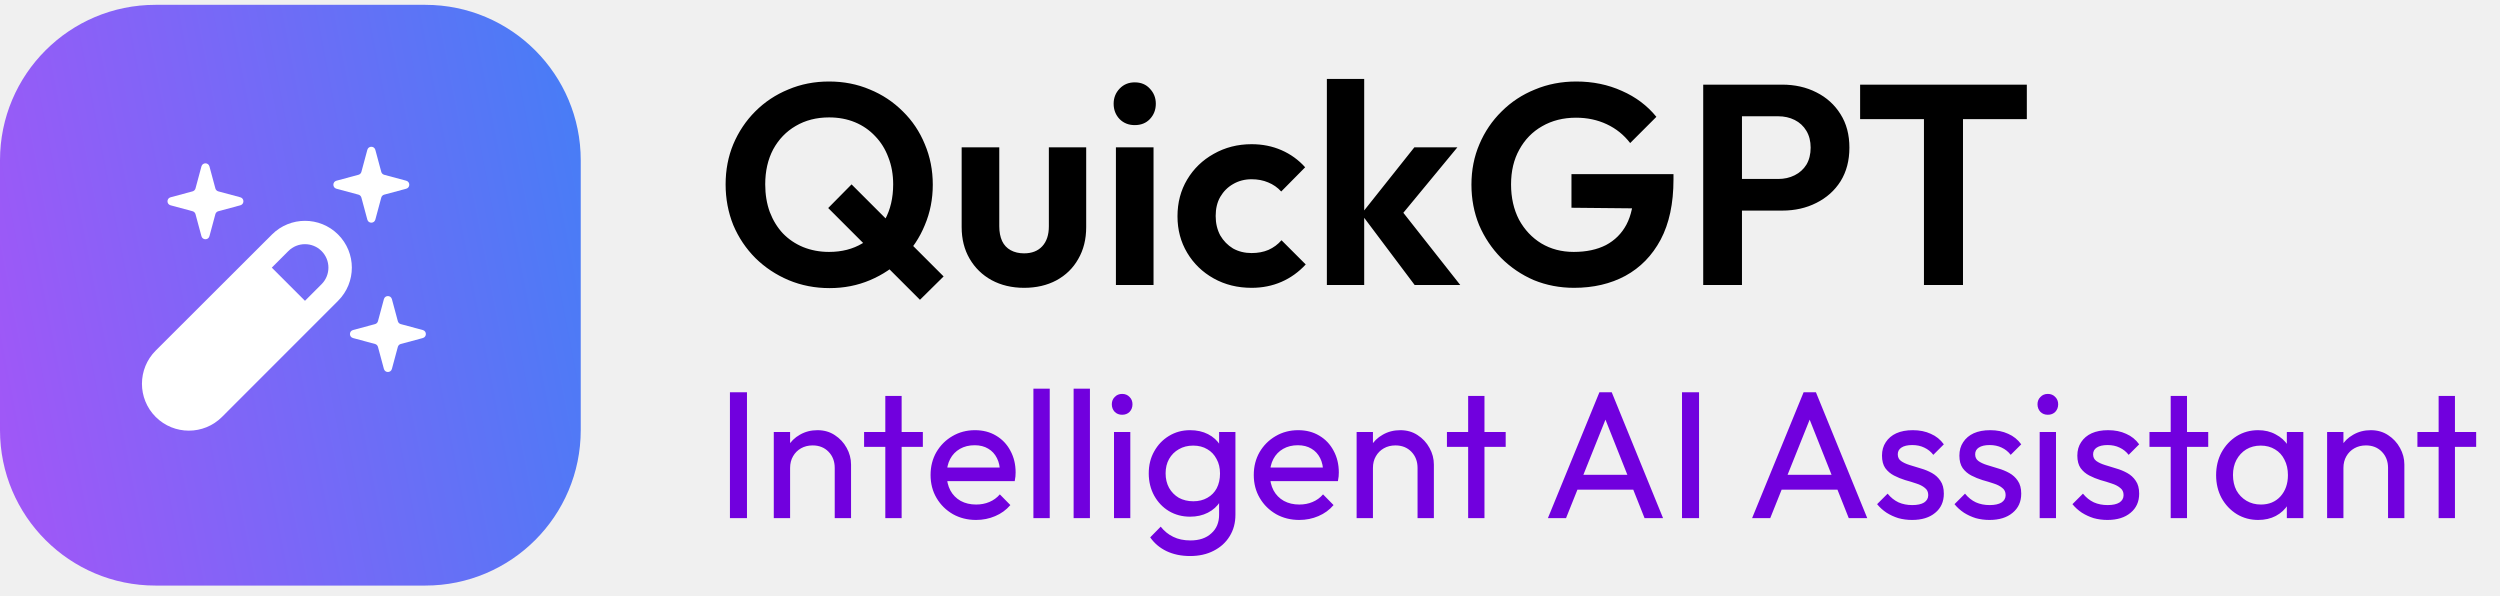
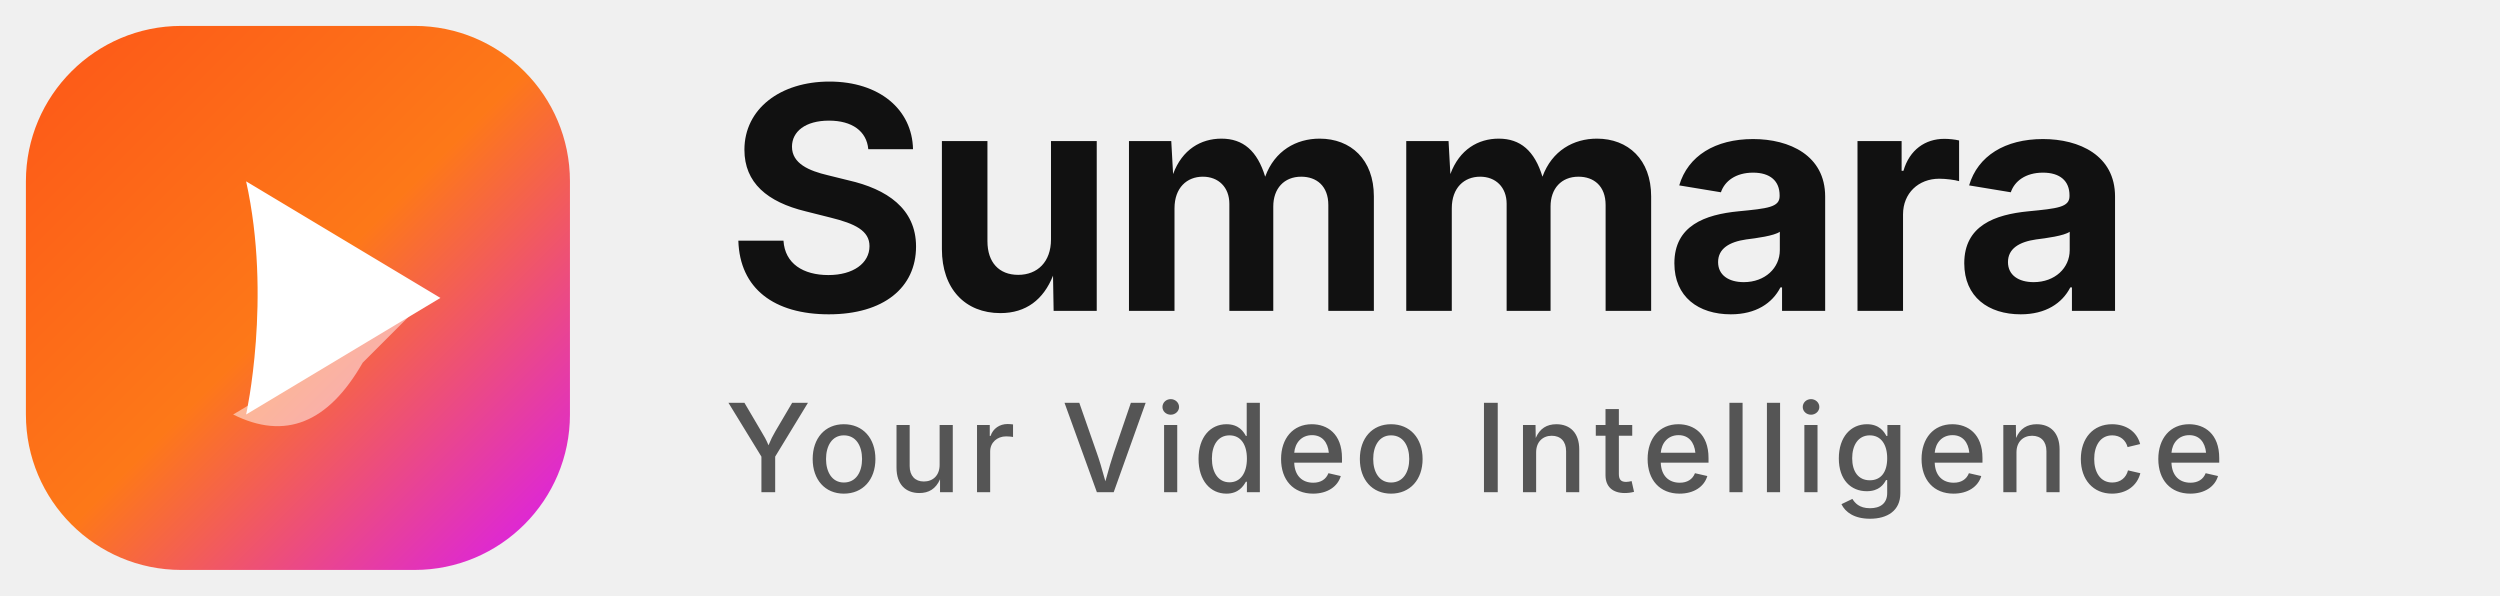
<svg xmlns="http://www.w3.org/2000/svg" width="193" height="46" viewBox="0 0 193 46" fill="none">
-   <path d="M64.047 22.242C62.918 22.242 61.862 22.037 60.879 21.626C59.911 21.215 59.06 20.651 58.327 19.932C57.594 19.199 57.022 18.348 56.611 17.38C56.215 16.397 56.017 15.349 56.017 14.234C56.017 13.119 56.215 12.085 56.611 11.132C57.022 10.164 57.587 9.321 58.305 8.602C59.038 7.869 59.889 7.304 60.857 6.908C61.825 6.497 62.874 6.292 64.003 6.292C65.132 6.292 66.181 6.497 67.149 6.908C68.117 7.304 68.968 7.869 69.701 8.602C70.434 9.321 70.999 10.164 71.395 11.132C71.806 12.1 72.011 13.141 72.011 14.256C72.011 15.371 71.806 16.412 71.395 17.38C70.999 18.348 70.434 19.199 69.701 19.932C68.983 20.651 68.139 21.215 67.171 21.626C66.203 22.037 65.162 22.242 64.047 22.242ZM71.021 23.144L63.937 16.06L65.741 14.234L72.847 21.34L71.021 23.144ZM64.003 19.448C64.986 19.448 65.844 19.228 66.577 18.788C67.325 18.348 67.904 17.739 68.315 16.962C68.74 16.185 68.953 15.275 68.953 14.234C68.953 13.471 68.829 12.775 68.579 12.144C68.344 11.513 68.007 10.971 67.567 10.516C67.127 10.047 66.606 9.687 66.005 9.438C65.404 9.189 64.737 9.064 64.003 9.064C63.035 9.064 62.177 9.284 61.429 9.724C60.696 10.149 60.117 10.751 59.691 11.528C59.281 12.305 59.075 13.207 59.075 14.234C59.075 15.011 59.193 15.723 59.427 16.368C59.676 17.013 60.014 17.563 60.439 18.018C60.879 18.473 61.4 18.825 62.001 19.074C62.617 19.323 63.285 19.448 64.003 19.448ZM79.058 22.22C78.119 22.22 77.283 22.022 76.55 21.626C75.831 21.23 75.267 20.68 74.856 19.976C74.445 19.272 74.24 18.458 74.24 17.534V11.374H77.144V17.468C77.144 17.908 77.217 18.289 77.364 18.612C77.511 18.92 77.731 19.155 78.024 19.316C78.317 19.477 78.662 19.558 79.058 19.558C79.659 19.558 80.129 19.375 80.466 19.008C80.803 18.641 80.972 18.128 80.972 17.468V11.374H83.854V17.534C83.854 18.473 83.649 19.294 83.238 19.998C82.842 20.702 82.277 21.252 81.544 21.648C80.825 22.029 79.997 22.22 79.058 22.22ZM86.149 22V11.374H89.053V22L86.149 22ZM87.601 9.658C87.132 9.658 86.743 9.504 86.435 9.196C86.127 8.873 85.973 8.477 85.973 8.008C85.973 7.553 86.127 7.165 86.435 6.842C86.743 6.519 87.132 6.358 87.601 6.358C88.085 6.358 88.474 6.519 88.767 6.842C89.075 7.165 89.229 7.553 89.229 8.008C89.229 8.477 89.075 8.873 88.767 9.196C88.474 9.504 88.085 9.658 87.601 9.658ZM96.622 22.22C95.537 22.22 94.561 21.978 93.696 21.494C92.831 21.01 92.149 20.35 91.65 19.514C91.151 18.678 90.902 17.739 90.902 16.698C90.902 15.642 91.151 14.696 91.65 13.86C92.149 13.024 92.831 12.364 93.696 11.88C94.576 11.381 95.551 11.132 96.622 11.132C97.458 11.132 98.228 11.286 98.932 11.594C99.636 11.902 100.245 12.342 100.758 12.914L98.91 14.784C98.631 14.476 98.294 14.241 97.898 14.08C97.517 13.919 97.091 13.838 96.622 13.838C96.094 13.838 95.617 13.963 95.192 14.212C94.781 14.447 94.451 14.777 94.202 15.202C93.967 15.613 93.85 16.104 93.85 16.676C93.85 17.233 93.967 17.732 94.202 18.172C94.451 18.597 94.781 18.935 95.192 19.184C95.617 19.419 96.094 19.536 96.622 19.536C97.106 19.536 97.539 19.455 97.92 19.294C98.316 19.118 98.653 18.869 98.932 18.546L100.802 20.416C100.259 21.003 99.636 21.45 98.932 21.758C98.228 22.066 97.458 22.22 96.622 22.22ZM109.21 22L105.096 16.522L109.188 11.374H112.51L107.714 17.182L107.824 15.774L112.73 22H109.21ZM102.434 22V6.094H105.316V22H102.434ZM121.515 22.22C120.415 22.22 119.381 22.022 118.413 21.626C117.46 21.215 116.617 20.643 115.883 19.91C115.165 19.177 114.6 18.333 114.189 17.38C113.793 16.412 113.595 15.371 113.595 14.256C113.595 13.127 113.801 12.085 114.211 11.132C114.622 10.164 115.194 9.321 115.927 8.602C116.661 7.869 117.519 7.304 118.501 6.908C119.484 6.497 120.547 6.292 121.691 6.292C122.967 6.292 124.141 6.534 125.211 7.018C126.282 7.487 127.169 8.155 127.873 9.02L125.849 11.044C125.365 10.413 124.764 9.929 124.045 9.592C123.327 9.255 122.535 9.086 121.669 9.086C120.687 9.086 119.814 9.306 119.051 9.746C118.303 10.171 117.717 10.773 117.291 11.55C116.866 12.313 116.653 13.207 116.653 14.234C116.653 15.261 116.859 16.17 117.269 16.962C117.695 17.739 118.267 18.348 118.985 18.788C119.719 19.228 120.555 19.448 121.493 19.448C122.461 19.448 123.29 19.272 123.979 18.92C124.669 18.553 125.197 18.025 125.563 17.336C125.93 16.632 126.113 15.774 126.113 14.762L128.071 16.104L121.317 16.038V13.442H129.193V13.86C129.193 15.708 128.863 17.255 128.203 18.502C127.543 19.734 126.634 20.665 125.475 21.296C124.331 21.912 123.011 22.22 121.515 22.22ZM133.688 16.258V13.816L137.274 13.816C137.744 13.816 138.169 13.721 138.55 13.53C138.932 13.339 139.232 13.068 139.452 12.716C139.672 12.349 139.782 11.909 139.782 11.396C139.782 10.897 139.672 10.465 139.452 10.098C139.232 9.731 138.932 9.453 138.55 9.262C138.169 9.071 137.744 8.976 137.274 8.976L133.688 8.976V6.534H137.582C138.565 6.534 139.445 6.732 140.222 7.128C141.014 7.524 141.638 8.089 142.092 8.822C142.547 9.541 142.774 10.399 142.774 11.396C142.774 12.393 142.547 13.259 142.092 13.992C141.638 14.711 141.014 15.268 140.222 15.664C139.445 16.06 138.565 16.258 137.582 16.258H133.688ZM131.488 22V6.534H134.48V22H131.488ZM148.529 22V6.864H151.543V22L148.529 22ZM143.601 9.196V6.534H156.471V9.196H143.601Z" fill="black" />
-   <path d="M56.351 40V30.284H57.667V40H56.351ZM64.441 40V36.122C64.441 35.618 64.282 35.203 63.965 34.876C63.647 34.549 63.236 34.386 62.733 34.386C62.397 34.386 62.098 34.461 61.837 34.61C61.575 34.759 61.37 34.965 61.221 35.226C61.071 35.487 60.996 35.786 60.996 36.122L60.478 35.828C60.478 35.324 60.59 34.876 60.815 34.484C61.038 34.092 61.351 33.784 61.752 33.56C62.154 33.327 62.606 33.21 63.111 33.21C63.614 33.21 64.058 33.336 64.441 33.588C64.832 33.84 65.141 34.171 65.365 34.582C65.588 34.983 65.701 35.413 65.701 35.87V40H64.441ZM59.736 40V33.35H60.996V40H59.736ZM68.346 40V30.564H69.606V40H68.346ZM66.708 34.498V33.35H71.244V34.498H66.708ZM75.354 40.14C74.691 40.14 74.094 39.991 73.562 39.692C73.03 39.384 72.61 38.969 72.302 38.446C71.994 37.923 71.84 37.331 71.84 36.668C71.84 36.015 71.989 35.427 72.288 34.904C72.596 34.381 73.006 33.971 73.52 33.672C74.042 33.364 74.626 33.21 75.27 33.21C75.886 33.21 76.427 33.35 76.894 33.63C77.37 33.91 77.738 34.297 78 34.792C78.27 35.287 78.406 35.847 78.406 36.472C78.406 36.565 78.401 36.668 78.392 36.78C78.382 36.883 78.364 37.004 78.336 37.144H72.722V36.094H77.664L77.202 36.5C77.202 36.052 77.122 35.674 76.964 35.366C76.805 35.049 76.581 34.806 76.292 34.638C76.002 34.461 75.652 34.372 75.242 34.372C74.812 34.372 74.434 34.465 74.108 34.652C73.781 34.839 73.529 35.1 73.352 35.436C73.174 35.772 73.086 36.169 73.086 36.626C73.086 37.093 73.179 37.503 73.366 37.858C73.552 38.203 73.818 38.474 74.164 38.67C74.509 38.857 74.906 38.95 75.354 38.95C75.727 38.95 76.068 38.885 76.376 38.754C76.693 38.623 76.964 38.427 77.188 38.166L78 38.992C77.682 39.365 77.29 39.65 76.824 39.846C76.366 40.042 75.876 40.14 75.354 40.14ZM79.779 40V30.004H81.04V40H79.779ZM82.883 40V30.004H84.143V40H82.883ZM86.001 40V33.35H87.26V40H86.001ZM86.63 32.02C86.397 32.02 86.206 31.945 86.056 31.796C85.907 31.637 85.832 31.441 85.832 31.208C85.832 30.984 85.907 30.797 86.056 30.648C86.206 30.489 86.397 30.41 86.63 30.41C86.864 30.41 87.055 30.489 87.204 30.648C87.354 30.797 87.428 30.984 87.428 31.208C87.428 31.441 87.354 31.637 87.204 31.796C87.055 31.945 86.864 32.02 86.63 32.02ZM91.875 42.926C91.194 42.926 90.587 42.8 90.055 42.548C89.533 42.296 89.113 41.941 88.795 41.484L89.607 40.658C89.878 41.003 90.2 41.265 90.573 41.442C90.947 41.629 91.39 41.722 91.903 41.722C92.585 41.722 93.121 41.54 93.513 41.176C93.915 40.821 94.115 40.341 94.115 39.734V38.082L94.339 36.584L94.115 35.1V33.35H95.375V39.734C95.375 40.369 95.226 40.924 94.927 41.4C94.638 41.876 94.227 42.249 93.695 42.52C93.173 42.791 92.566 42.926 91.875 42.926ZM91.875 39.888C91.269 39.888 90.723 39.743 90.237 39.454C89.761 39.165 89.383 38.768 89.103 38.264C88.823 37.751 88.683 37.177 88.683 36.542C88.683 35.907 88.823 35.343 89.103 34.848C89.383 34.344 89.761 33.947 90.237 33.658C90.723 33.359 91.269 33.21 91.875 33.21C92.398 33.21 92.86 33.313 93.261 33.518C93.663 33.723 93.98 34.013 94.213 34.386C94.456 34.75 94.587 35.179 94.605 35.674V37.438C94.577 37.923 94.442 38.353 94.199 38.726C93.966 39.09 93.649 39.375 93.247 39.58C92.846 39.785 92.389 39.888 91.875 39.888ZM92.127 38.698C92.538 38.698 92.897 38.609 93.205 38.432C93.523 38.255 93.765 38.007 93.933 37.69C94.101 37.363 94.185 36.985 94.185 36.556C94.185 36.127 94.097 35.753 93.919 35.436C93.751 35.109 93.513 34.857 93.205 34.68C92.897 34.493 92.533 34.4 92.113 34.4C91.693 34.4 91.325 34.493 91.007 34.68C90.69 34.857 90.438 35.109 90.251 35.436C90.074 35.753 89.985 36.122 89.985 36.542C89.985 36.962 90.074 37.335 90.251 37.662C90.438 37.989 90.69 38.245 91.007 38.432C91.334 38.609 91.707 38.698 92.127 38.698ZM100.305 40.14C99.642 40.14 99.045 39.991 98.513 39.692C97.981 39.384 97.561 38.969 97.253 38.446C96.945 37.923 96.791 37.331 96.791 36.668C96.791 36.015 96.94 35.427 97.239 34.904C97.547 34.381 97.957 33.971 98.471 33.672C98.993 33.364 99.577 33.21 100.221 33.21C100.837 33.21 101.378 33.35 101.845 33.63C102.321 33.91 102.689 34.297 102.951 34.792C103.221 35.287 103.357 35.847 103.357 36.472C103.357 36.565 103.352 36.668 103.343 36.78C103.333 36.883 103.315 37.004 103.287 37.144H97.673V36.094H102.615L102.153 36.5C102.153 36.052 102.073 35.674 101.915 35.366C101.756 35.049 101.532 34.806 101.243 34.638C100.953 34.461 100.603 34.372 100.193 34.372C99.763 34.372 99.385 34.465 99.059 34.652C98.732 34.839 98.48 35.1 98.303 35.436C98.125 35.772 98.037 36.169 98.037 36.626C98.037 37.093 98.13 37.503 98.317 37.858C98.503 38.203 98.769 38.474 99.115 38.67C99.46 38.857 99.857 38.95 100.305 38.95C100.678 38.95 101.019 38.885 101.327 38.754C101.644 38.623 101.915 38.427 102.139 38.166L102.951 38.992C102.633 39.365 102.241 39.65 101.775 39.846C101.317 40.042 100.827 40.14 100.305 40.14ZM109.435 40V36.122C109.435 35.618 109.276 35.203 108.959 34.876C108.641 34.549 108.231 34.386 107.727 34.386C107.391 34.386 107.092 34.461 106.831 34.61C106.569 34.759 106.364 34.965 106.215 35.226C106.065 35.487 105.991 35.786 105.991 36.122L105.473 35.828C105.473 35.324 105.585 34.876 105.809 34.484C106.033 34.092 106.345 33.784 106.747 33.56C107.148 33.327 107.601 33.21 108.105 33.21C108.609 33.21 109.052 33.336 109.435 33.588C109.827 33.84 110.135 34.171 110.359 34.582C110.583 34.983 110.695 35.413 110.695 35.87V40H109.435ZM104.731 40V33.35H105.991V40H104.731ZM113.341 40V30.564H114.601V40H113.341ZM111.703 34.498V33.35H116.239V34.498H111.703ZM119.498 40L123.474 30.284H124.426L128.388 40H126.96L123.698 31.782H124.188L120.898 40H119.498ZM121.388 37.802V36.654H126.498V37.802H121.388ZM129.851 40V30.284H131.167V40H129.851ZM135.262 40L139.238 30.284H140.19L144.152 40H142.724L139.462 31.782H139.952L136.662 40H135.262ZM137.152 37.802V36.654H142.262V37.802H137.152ZM147.614 40.14C147.241 40.14 146.886 40.093 146.55 40C146.224 39.897 145.92 39.757 145.64 39.58C145.36 39.393 145.118 39.174 144.912 38.922L145.724 38.11C145.967 38.409 146.247 38.633 146.564 38.782C146.882 38.922 147.236 38.992 147.628 38.992C148.02 38.992 148.324 38.927 148.538 38.796C148.753 38.656 148.86 38.465 148.86 38.222C148.86 37.979 148.772 37.793 148.594 37.662C148.426 37.522 148.207 37.41 147.936 37.326C147.666 37.233 147.376 37.144 147.068 37.06C146.77 36.967 146.485 36.85 146.214 36.71C145.944 36.57 145.72 36.379 145.542 36.136C145.374 35.893 145.29 35.571 145.29 35.17C145.29 34.769 145.388 34.423 145.584 34.134C145.78 33.835 146.051 33.607 146.396 33.448C146.751 33.289 147.176 33.21 147.67 33.21C148.193 33.21 148.655 33.303 149.056 33.49C149.467 33.667 149.803 33.938 150.064 34.302L149.252 35.114C149.066 34.871 148.832 34.685 148.552 34.554C148.282 34.423 147.974 34.358 147.628 34.358C147.264 34.358 146.984 34.423 146.788 34.554C146.602 34.675 146.508 34.848 146.508 35.072C146.508 35.296 146.592 35.469 146.76 35.59C146.928 35.711 147.148 35.814 147.418 35.898C147.698 35.982 147.988 36.071 148.286 36.164C148.585 36.248 148.87 36.365 149.14 36.514C149.411 36.663 149.63 36.864 149.798 37.116C149.976 37.368 150.064 37.699 150.064 38.11C150.064 38.735 149.84 39.23 149.392 39.594C148.954 39.958 148.361 40.14 147.614 40.14ZM153.589 40.14C153.215 40.14 152.861 40.093 152.525 40C152.198 39.897 151.895 39.757 151.615 39.58C151.335 39.393 151.092 39.174 150.887 38.922L151.699 38.11C151.941 38.409 152.221 38.633 152.539 38.782C152.856 38.922 153.211 38.992 153.603 38.992C153.995 38.992 154.298 38.927 154.513 38.796C154.727 38.656 154.835 38.465 154.835 38.222C154.835 37.979 154.746 37.793 154.569 37.662C154.401 37.522 154.181 37.41 153.911 37.326C153.64 37.233 153.351 37.144 153.043 37.06C152.744 36.967 152.459 36.85 152.189 36.71C151.918 36.57 151.694 36.379 151.517 36.136C151.349 35.893 151.265 35.571 151.265 35.17C151.265 34.769 151.363 34.423 151.559 34.134C151.755 33.835 152.025 33.607 152.371 33.448C152.725 33.289 153.15 33.21 153.645 33.21C154.167 33.21 154.629 33.303 155.031 33.49C155.441 33.667 155.777 33.938 156.039 34.302L155.227 35.114C155.04 34.871 154.807 34.685 154.527 34.554C154.256 34.423 153.948 34.358 153.603 34.358C153.239 34.358 152.959 34.423 152.763 34.554C152.576 34.675 152.483 34.848 152.483 35.072C152.483 35.296 152.567 35.469 152.735 35.59C152.903 35.711 153.122 35.814 153.393 35.898C153.673 35.982 153.962 36.071 154.261 36.164C154.559 36.248 154.844 36.365 155.115 36.514C155.385 36.663 155.605 36.864 155.773 37.116C155.95 37.368 156.039 37.699 156.039 38.11C156.039 38.735 155.815 39.23 155.367 39.594C154.928 39.958 154.335 40.14 153.589 40.14ZM157.463 40V33.35H158.723V40H157.463ZM158.093 32.02C157.86 32.02 157.669 31.945 157.519 31.796C157.37 31.637 157.295 31.441 157.295 31.208C157.295 30.984 157.37 30.797 157.519 30.648C157.669 30.489 157.86 30.41 158.093 30.41C158.327 30.41 158.518 30.489 158.667 30.648C158.817 30.797 158.891 30.984 158.891 31.208C158.891 31.441 158.817 31.637 158.667 31.796C158.518 31.945 158.327 32.02 158.093 32.02ZM162.694 40.14C162.321 40.14 161.966 40.093 161.63 40C161.304 39.897 161 39.757 160.72 39.58C160.44 39.393 160.198 39.174 159.992 38.922L160.804 38.11C161.047 38.409 161.327 38.633 161.644 38.782C161.962 38.922 162.316 38.992 162.708 38.992C163.1 38.992 163.404 38.927 163.618 38.796C163.833 38.656 163.94 38.465 163.94 38.222C163.94 37.979 163.852 37.793 163.674 37.662C163.506 37.522 163.287 37.41 163.016 37.326C162.746 37.233 162.456 37.144 162.148 37.06C161.85 36.967 161.565 36.85 161.294 36.71C161.024 36.57 160.8 36.379 160.622 36.136C160.454 35.893 160.37 35.571 160.37 35.17C160.37 34.769 160.468 34.423 160.664 34.134C160.86 33.835 161.131 33.607 161.476 33.448C161.831 33.289 162.256 33.21 162.75 33.21C163.273 33.21 163.735 33.303 164.136 33.49C164.547 33.667 164.883 33.938 165.144 34.302L164.332 35.114C164.146 34.871 163.912 34.685 163.632 34.554C163.362 34.423 163.054 34.358 162.708 34.358C162.344 34.358 162.064 34.423 161.868 34.554C161.682 34.675 161.588 34.848 161.588 35.072C161.588 35.296 161.672 35.469 161.84 35.59C162.008 35.711 162.228 35.814 162.498 35.898C162.778 35.982 163.068 36.071 163.366 36.164C163.665 36.248 163.95 36.365 164.22 36.514C164.491 36.663 164.71 36.864 164.878 37.116C165.056 37.368 165.144 37.699 165.144 38.11C165.144 38.735 164.92 39.23 164.472 39.594C164.034 39.958 163.441 40.14 162.694 40.14ZM167.577 40V30.564H168.837V40H167.577ZM165.939 34.498V33.35H170.475V34.498H165.939ZM174.332 40.14C173.725 40.14 173.175 39.991 172.68 39.692C172.185 39.384 171.793 38.969 171.504 38.446C171.224 37.923 171.084 37.335 171.084 36.682C171.084 36.029 171.224 35.441 171.504 34.918C171.793 34.395 172.181 33.98 172.666 33.672C173.161 33.364 173.716 33.21 174.332 33.21C174.836 33.21 175.284 33.317 175.676 33.532C176.077 33.737 176.399 34.027 176.642 34.4C176.885 34.764 177.02 35.189 177.048 35.674V37.676C177.02 38.152 176.885 38.577 176.642 38.95C176.409 39.323 176.091 39.617 175.69 39.832C175.298 40.037 174.845 40.14 174.332 40.14ZM174.542 38.95C175.167 38.95 175.671 38.74 176.054 38.32C176.437 37.891 176.628 37.345 176.628 36.682C176.628 36.225 176.539 35.828 176.362 35.492C176.194 35.147 175.951 34.881 175.634 34.694C175.317 34.498 174.948 34.4 174.528 34.4C174.108 34.4 173.735 34.498 173.408 34.694C173.091 34.89 172.839 35.161 172.652 35.506C172.475 35.842 172.386 36.229 172.386 36.668C172.386 37.116 172.475 37.513 172.652 37.858C172.839 38.194 173.095 38.46 173.422 38.656C173.749 38.852 174.122 38.95 174.542 38.95ZM176.544 40V38.208L176.782 36.584L176.544 34.974V33.35H177.818V40H176.544ZM184.357 40V36.122C184.357 35.618 184.198 35.203 183.881 34.876C183.563 34.549 183.153 34.386 182.649 34.386C182.313 34.386 182.014 34.461 181.753 34.61C181.491 34.759 181.286 34.965 181.137 35.226C180.987 35.487 180.913 35.786 180.913 36.122L180.395 35.828C180.395 35.324 180.507 34.876 180.731 34.484C180.955 34.092 181.267 33.784 181.669 33.56C182.07 33.327 182.523 33.21 183.027 33.21C183.531 33.21 183.974 33.336 184.357 33.588C184.749 33.84 185.057 34.171 185.281 34.582C185.505 34.983 185.617 35.413 185.617 35.87V40H184.357ZM179.653 40V33.35H180.913V40H179.653ZM188.262 40V30.564H189.522V40H188.262ZM186.624 34.498V33.35H191.16V34.498H186.624Z" fill="#7100DE" />
-   <rect y="0.373" width="44.833" height="44.833" rx="12" fill="url(#paint0_linear_8977_4661)" />
-   <path fill-rule="evenodd" clip-rule="evenodd" d="M17.14 32.186L26.104 23.218C27.518 21.804 27.515 19.511 26.097 18.101C24.685 16.696 22.404 16.698 20.995 18.105L12.021 27.065C10.606 28.478 10.605 30.772 12.019 32.187C13.433 33.6 15.726 33.6 17.14 32.186ZM20.982 20.661L23.544 23.222L24.824 21.941C25.531 21.234 25.531 20.087 24.824 19.38C24.117 18.673 22.97 18.673 22.263 19.38L20.982 20.661Z" fill="white" />
-   <path d="M15.551 12.846C15.636 12.53 16.084 12.53 16.169 12.846L16.627 14.547C16.657 14.657 16.743 14.743 16.853 14.773L18.554 15.231C18.87 15.316 18.87 15.764 18.554 15.849L16.853 16.307C16.743 16.337 16.657 16.423 16.627 16.533L16.169 18.233C16.084 18.549 15.636 18.549 15.551 18.233L15.093 16.533C15.063 16.423 14.977 16.337 14.867 16.307L13.167 15.849C12.851 15.764 12.851 15.316 13.167 15.231L14.867 14.773C14.977 14.743 15.063 14.657 15.093 14.547L15.551 12.846Z" fill="white" />
-   <path d="M28.358 11.567C28.443 11.251 28.891 11.251 28.976 11.567L29.434 13.268C29.463 13.378 29.55 13.464 29.66 13.493L31.36 13.951C31.676 14.036 31.676 14.485 31.36 14.57L29.66 15.027C29.55 15.057 29.463 15.143 29.434 15.254L28.976 16.954C28.891 17.27 28.443 17.27 28.358 16.954L27.9 15.254C27.87 15.143 27.784 15.057 27.674 15.027L25.973 14.57C25.657 14.485 25.657 14.036 25.973 13.951L27.674 13.493C27.784 13.464 27.87 13.378 27.9 13.268L28.358 11.567Z" fill="white" />
-   <path d="M29.637 23.094C29.722 22.778 30.17 22.778 30.255 23.094L30.713 24.795C30.743 24.905 30.829 24.991 30.939 25.021L32.64 25.479C32.956 25.564 32.956 26.012 32.64 26.097L30.939 26.555C30.829 26.584 30.743 26.671 30.713 26.781L30.255 28.481C30.17 28.797 29.722 28.797 29.637 28.481L29.179 26.781C29.149 26.671 29.063 26.584 28.953 26.555L27.253 26.097C26.937 26.012 26.937 25.564 27.253 25.479L28.953 25.021C29.063 24.991 29.149 24.905 29.179 24.795L29.637 23.094Z" fill="white" />
  <defs>
-     <linearGradient id="paint0_linear_8977_4661" x1="50.81" y1="16.812" x2="-2.989" y2="27.273" gradientUnits="userSpaceOnUse">
-       <stop stop-color="#4080F6" />
-       <stop offset="1" stop-color="#A356F7" />
+     <linearGradient id="mainGradient" x1="0%" y1="0%" x2="100%" y2="100%">
+       <stop offset="0%" stop-color="#FF4500" />
+       <stop offset="50%" stop-color="#FF6B00" />
+       <stop offset="100%" stop-color="#D500F9" />
    </linearGradient>
  </defs>
+   <g transform="translate(0, 0)">
+     <rect x="2" y="2" width="42" height="42" rx="12" fill="url(#mainGradient)" fill-opacity="0.9" />
+     <path d="M18 14 L33 23 L18 32 C18 32 20 23 18 14 Z" fill="white" transform="translate(1,0)" />
+     <path d="M33 23 L18 32 Q 24 35 28 28 L33 23" fill="white" fill-opacity="0.5" />
+   </g>
+   <g transform="translate(56, 0)">
+     <text x="0" y="24" font-family="'Inter', 'Segoe UI', sans-serif" font-weight="700" font-size="24" fill="#111111" letter-spacing="-0.5">Summara</text>
+     <text x="0" y="38" font-family="'Inter', 'Segoe UI', sans-serif" font-weight="500" font-size="9.5" fill="#555555" letter-spacing="0.5" text-transform="uppercase">Your Video Intelligence</text>
+   </g>
</svg>
